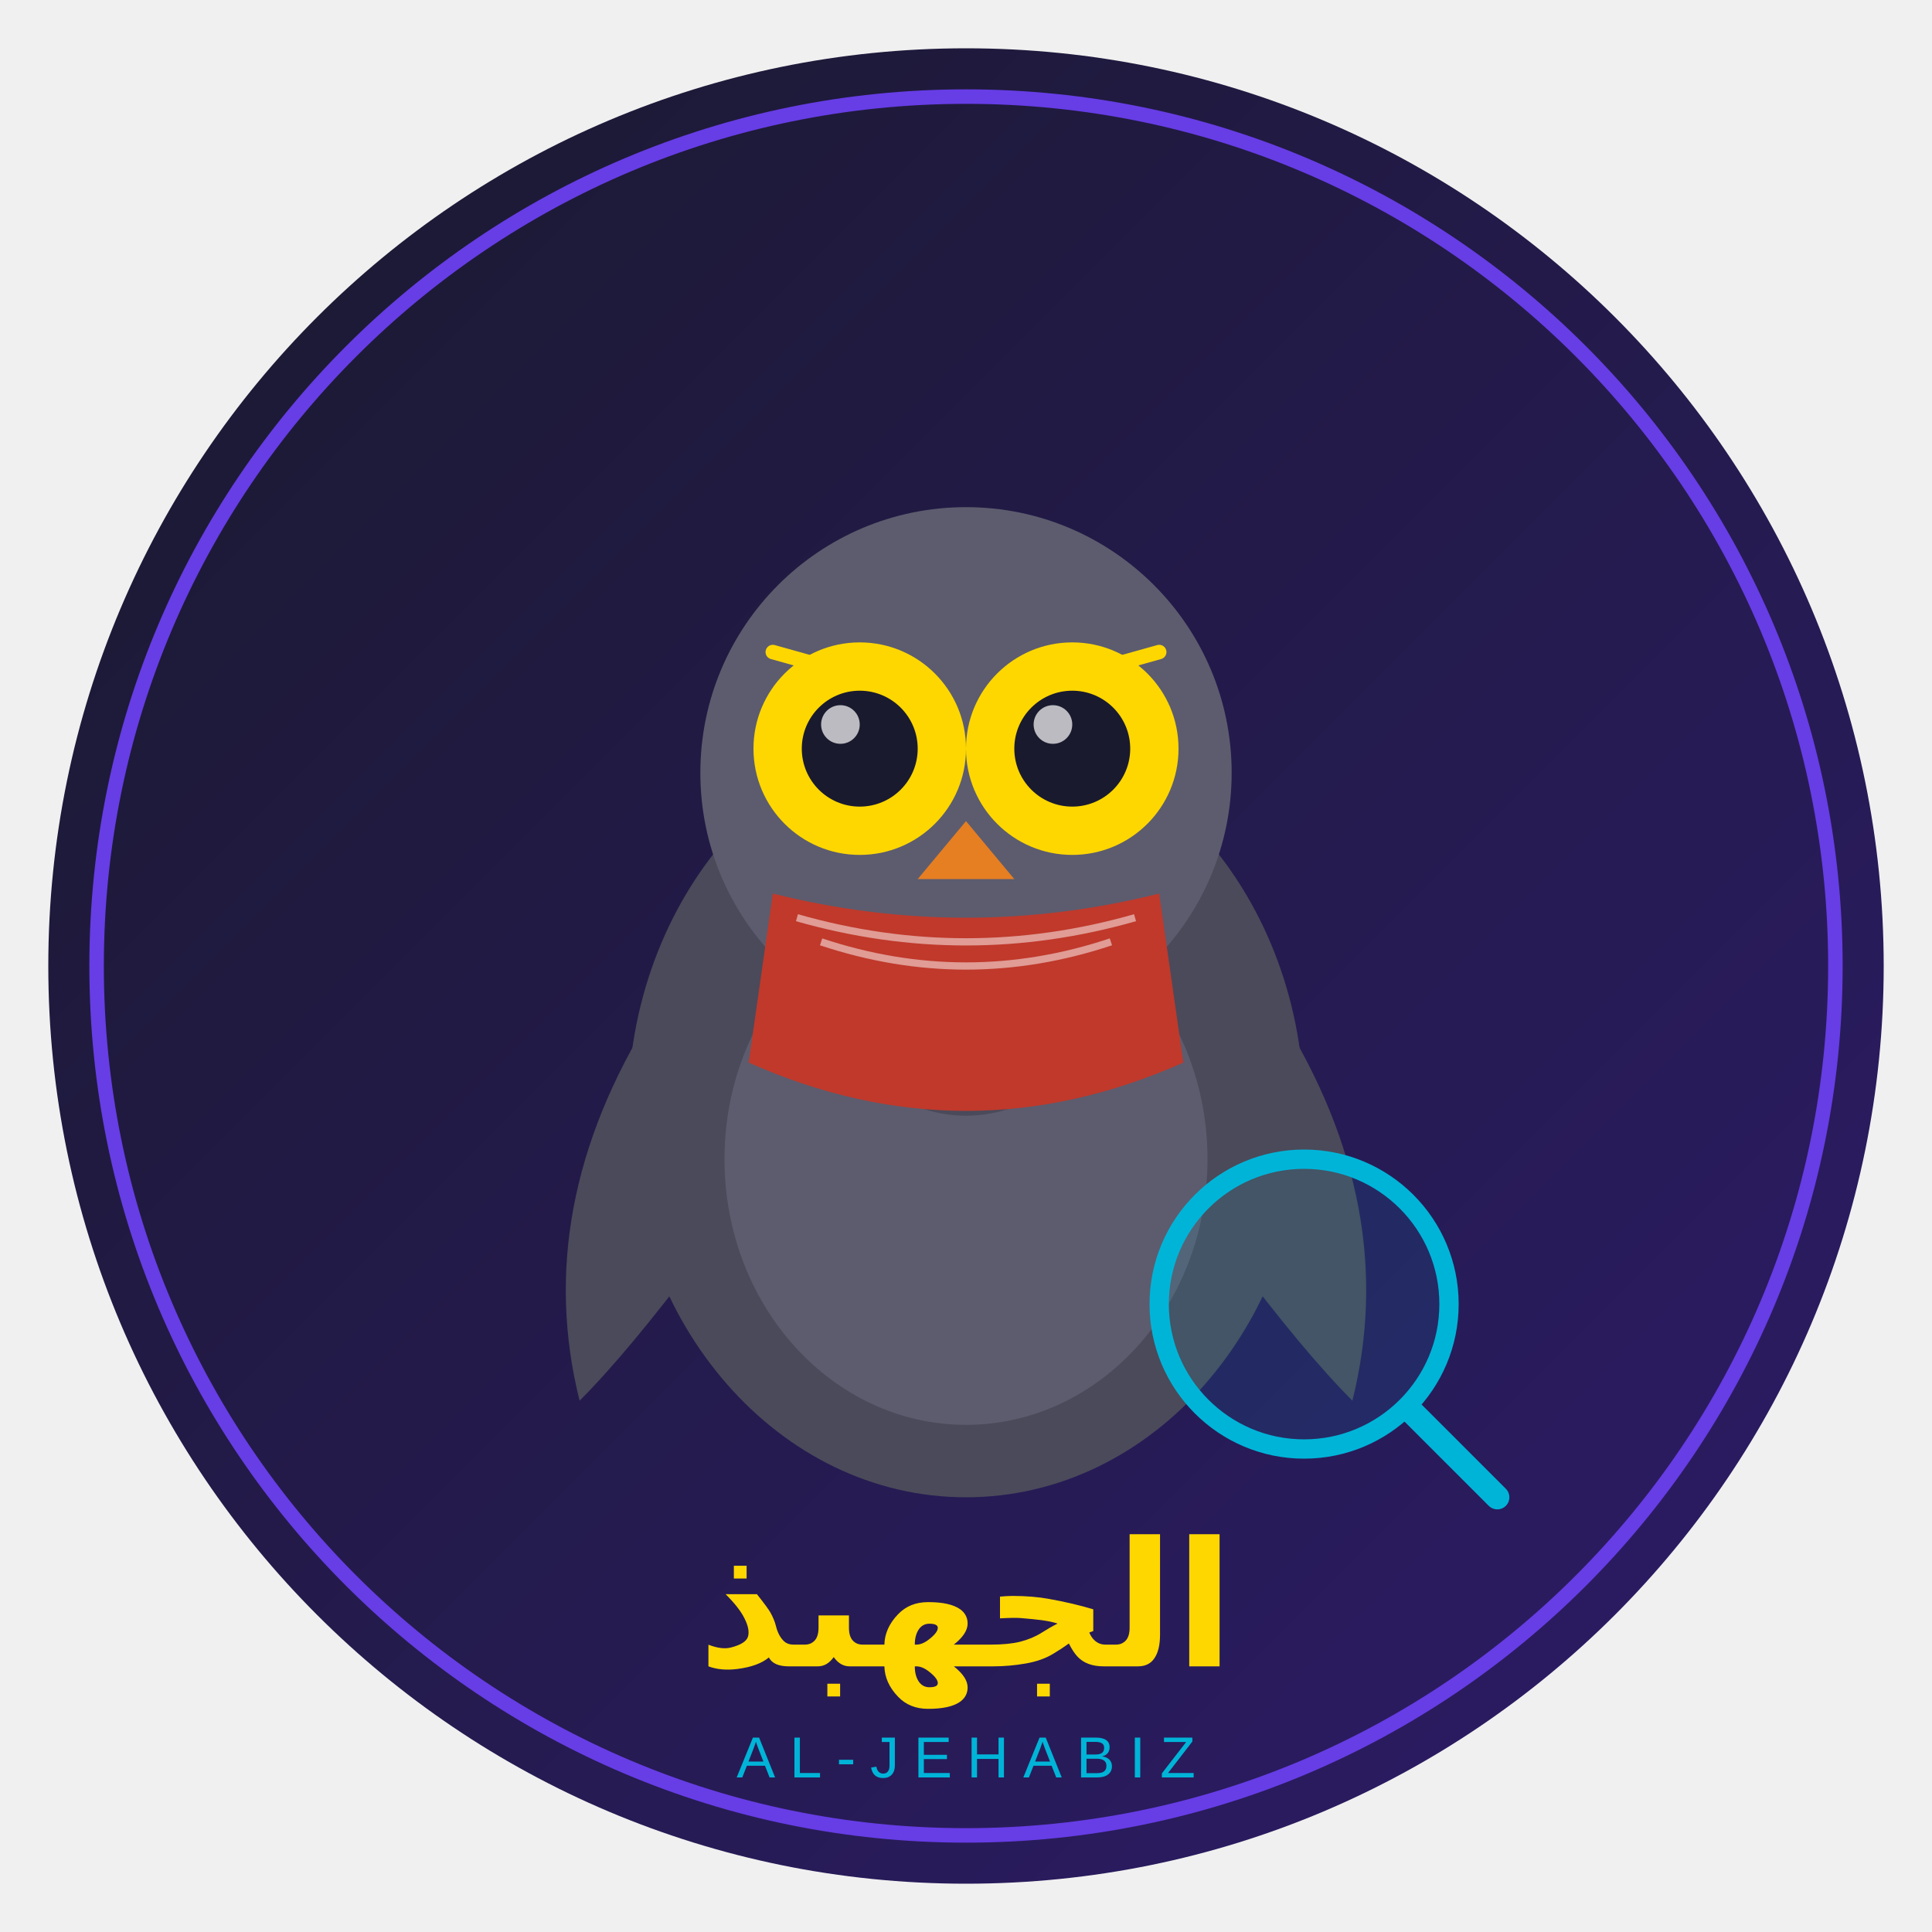
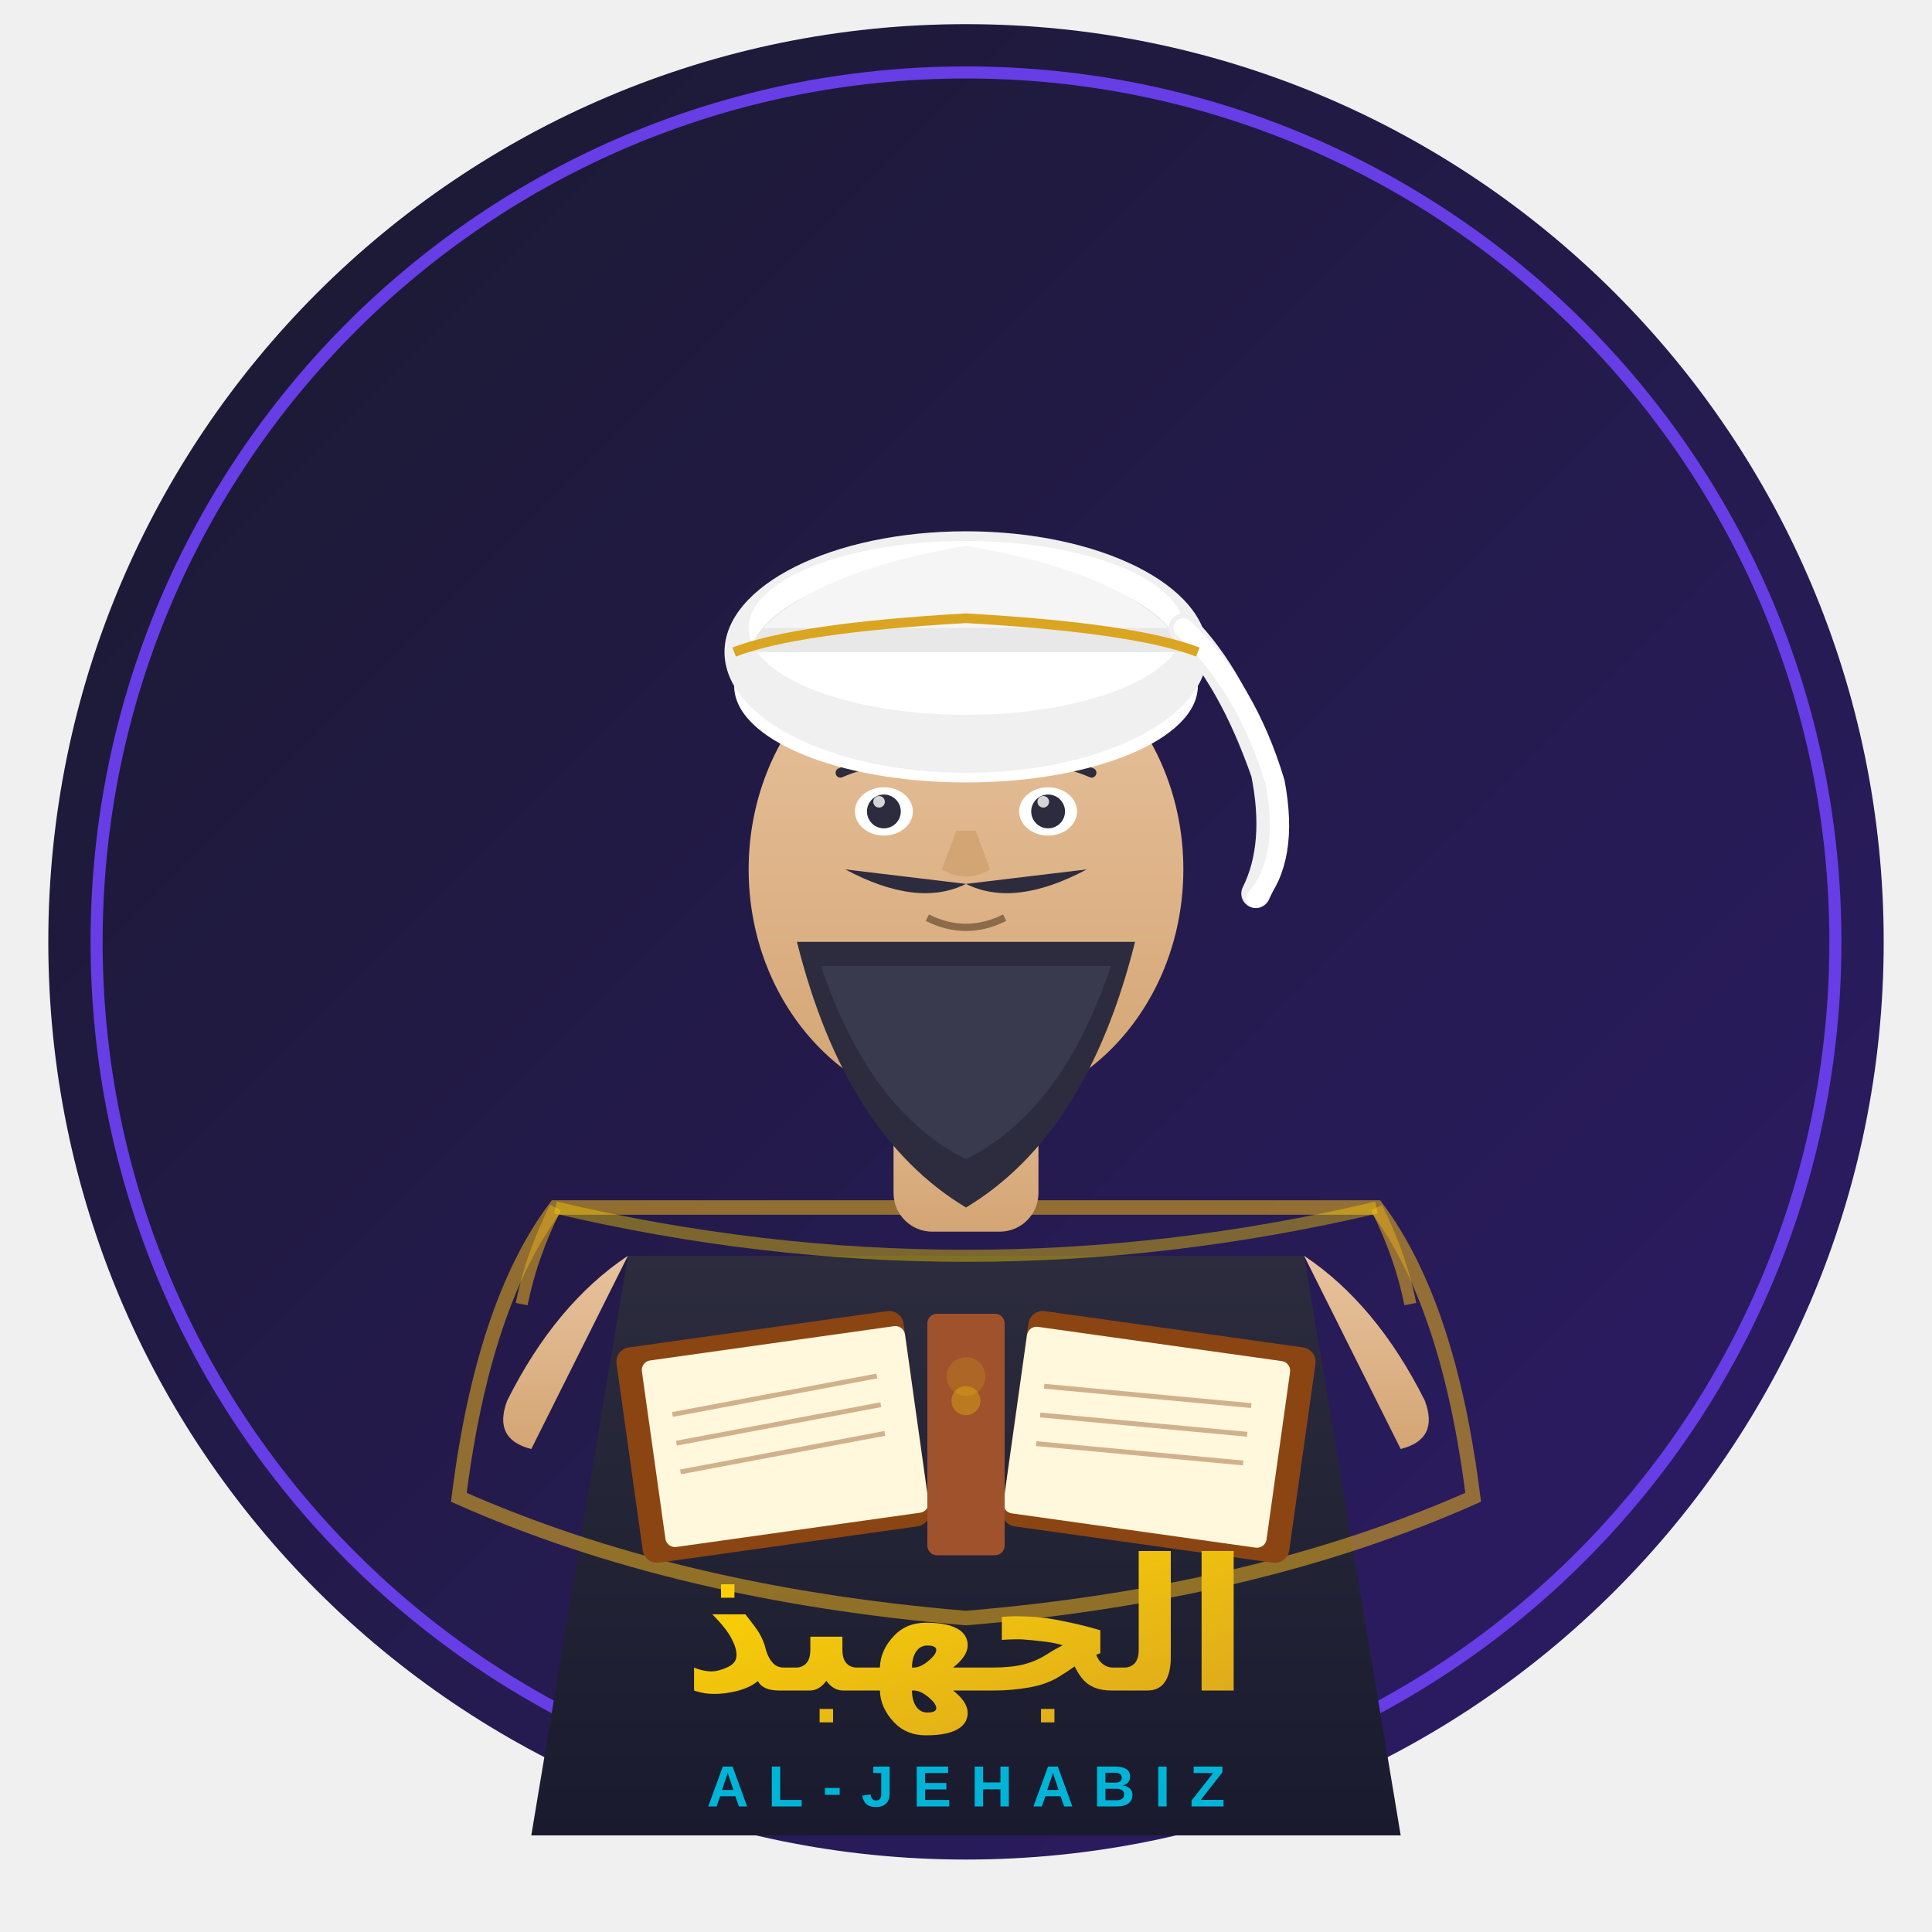
<svg xmlns="http://www.w3.org/2000/svg" viewBox="0 0 400 400" width="400" height="400">
  <defs>
    <linearGradient id="bg" x1="0%" y1="0%" x2="100%" y2="100%">
      <stop offset="0%" style="stop-color:#1A1A2E" />
      <stop offset="100%" style="stop-color:#2D1B69" />
    </linearGradient>
    <linearGradient id="gold" x1="0%" y1="0%" x2="100%" y2="100%">
      <stop offset="0%" style="stop-color:#FFD700" />
-       <stop offset="100%" style="stop-color:#FFA500" />
+       <stop offset="100%" style="stop-color:#DAA520" />
+     </linearGradient>
+     <linearGradient id="skin" x1="0%" y1="0%" x2="0%" y2="100%">
+       <stop offset="0%" style="stop-color:#E8C39E" />
+       <stop offset="100%" style="stop-color:#D4A574" />
+     </linearGradient>
+     <linearGradient id="robe" x1="0%" y1="0%" x2="0%" y2="100%">
+       <stop offset="0%" style="stop-color:#2C2C3E" />
+       <stop offset="100%" style="stop-color:#1A1A2E" />
    </linearGradient>
  </defs>
-   <circle cx="200" cy="200" r="190" fill="url(#bg)" />
-   <circle cx="200" cy="200" r="180" fill="none" stroke="#673DE6" stroke-width="3" />
-   <ellipse cx="200" cy="230" rx="70" ry="80" fill="#4A4A5A" />
-   <ellipse cx="200" cy="240" rx="50" ry="55" fill="#5C5C6E" />
-   <path d="M160 200 Q200 260 240 200" fill="#6B6B80" stroke="#4A4A5A" stroke-width="2" />
-   <circle cx="200" cy="160" r="55" fill="#5C5C6E" />
-   <circle cx="178" cy="155" r="22" fill="#FFD700" />
-   <circle cx="222" cy="155" r="22" fill="#FFD700" />
-   <circle cx="178" cy="155" r="12" fill="#1A1A2E" />
-   <circle cx="222" cy="155" r="12" fill="#1A1A2E" />
-   <circle cx="174" cy="150" r="4" fill="white" opacity="0.7" />
-   <circle cx="218" cy="150" r="4" fill="white" opacity="0.7" />
-   <line x1="160" y1="135" x2="185" y2="142" stroke="#FFD700" stroke-width="3" stroke-linecap="round" />
-   <line x1="240" y1="135" x2="215" y2="142" stroke="#FFD700" stroke-width="3" stroke-linecap="round" />
-   <polygon points="200,170 190,182 210,182" fill="#E67E22" />
-   <path d="M160 185 Q200 195 240 185 L245 220 Q200 240 155 220 Z" fill="#C0392B" />
-   <path d="M165 190 Q200 200 235 190" fill="none" stroke="white" stroke-width="1.5" opacity="0.5" />
-   <path d="M170 195 Q200 205 230 195" fill="none" stroke="white" stroke-width="1.5" opacity="0.5" />
-   <path d="M135 210 Q110 250 120 290 Q130 280 145 260" fill="#4A4A5A" />
-   <path d="M265 210 Q290 250 280 290 Q270 280 255 260" fill="#4A4A5A" />
-   <circle cx="270" cy="270" r="30" fill="none" stroke="#00B4D8" stroke-width="4" />
-   <circle cx="270" cy="270" r="28" fill="#00B4D8" opacity="0.1" />
-   <line x1="292" y1="292" x2="310" y2="310" stroke="#00B4D8" stroke-width="5" stroke-linecap="round" />
-   <text x="200" y="345" text-anchor="middle" font-family="Traditional Arabic, Arial" font-size="36" font-weight="bold" fill="#FFD700">الجهبذ</text>
-   <text x="200" y="368" text-anchor="middle" font-family="Arial" font-size="12" fill="#00B4D8" letter-spacing="3">AL-JEHABIZ</text>
+   <circle cx="200" cy="195" r="190" fill="url(#bg)" />
+   <circle cx="200" cy="195" r="180" fill="none" stroke="#673DE6" stroke-width="2.5" />
+   <path d="M130 260 Q120 320 110 380 L290 380 Q280 320 270 260 Z" fill="url(#robe)" />
+   <path d="M115 250 Q100 270 95 310 Q140 330 200 335 Q260 330 305 310 Q300 270 285 250 Z" fill="none" stroke="#DAA520" stroke-width="3" opacity="0.6" />
+   <path d="M115 250 Q110 260 108 270" fill="none" stroke="#DAA520" stroke-width="2.5" opacity="0.6" />
+   <path d="M285 250 Q290 260 292 270" fill="none" stroke="#DAA520" stroke-width="2.5" opacity="0.6" />
+   <path d="M115 250 Q200 270 285 250" fill="none" stroke="#FFD700" stroke-width="2.5" opacity="0.4" />
+   <rect x="185" y="210" width="30" height="45" rx="8" fill="url(#skin)" />
+   <ellipse cx="200" cy="180" rx="45" ry="50" fill="url(#skin)" />
+   <path d="M165 195 Q175 235 200 250 Q225 235 235 195" fill="#2C2C3E" />
+   <path d="M170 200 Q180 230 200 240 Q220 230 230 200" fill="#3A3A4E" />
+   <path d="M175 180 Q190 188 200 183" fill="#2C2C3E" stroke="none" />
+   <path d="M225 180 Q210 188 200 183" fill="#2C2C3E" stroke="none" />
+   <path d="M192 190 Q200 194 208 190" fill="none" stroke="#8B6B4A" stroke-width="1.5" />
+   <path d="M198 172 L195 180 Q200 183 205 180 L202 172" fill="#D4A574" stroke="none" />
+   <ellipse cx="183" cy="168" rx="6" ry="5" fill="white" />
+   <ellipse cx="217" cy="168" rx="6" ry="5" fill="white" />
+   <circle cx="183" cy="168" r="3.5" fill="#2C2C3E" />
+   <circle cx="217" cy="168" r="3.5" fill="#2C2C3E" />
+   <circle cx="182" cy="166" r="1.2" fill="white" opacity="0.8" />
+   <circle cx="216" cy="166" r="1.2" fill="white" opacity="0.8" />
+   <path d="M174 160 Q183 156 190 160" fill="none" stroke="#2C2C3E" stroke-width="2" stroke-linecap="round" />
+   <path d="M226 160 Q217 156 210 160" fill="none" stroke="#2C2C3E" stroke-width="2" stroke-linecap="round" />
+   <ellipse cx="200" cy="142" rx="48" ry="20" fill="#FFFFFF" />
+   <ellipse cx="200" cy="135" rx="50" ry="25" fill="#F0F0F0" />
+   <ellipse cx="200" cy="130" rx="45" ry="18" fill="#FFFFFF" />
+   <path d="M155 135 Q160 120 200 115 Q240 120 245 135" fill="#E8E8E8" stroke="none" />
+   <path d="M158 130 Q170 118 200 113 Q230 118 242 130" fill="#F5F5F5" stroke="none" />
+   <path d="M245 130 Q255 140 262 160 Q265 175 260 185" fill="none" stroke="#F0F0F0" stroke-width="6" stroke-linecap="round" />
+   <path d="M245 130 Q258 142 264 162 Q267 178 260 186" fill="none" stroke="#FFFFFF" stroke-width="4" stroke-linecap="round" />
+   <path d="M152 135 Q165 130 200 128 Q235 130 248 135" fill="none" stroke="#DAA520" stroke-width="2" />
+   <path d="M270 260 Q285 270 295 290 Q298 298 290 300" fill="url(#skin)" stroke="none" />
+   <path d="M130 260 Q115 270 105 290 Q102 298 110 300" fill="url(#skin)" stroke="none" />
+   <rect x="130" y="275" width="60" height="45" rx="3" fill="#8B4513" transform="rotate(-8 160 297)" />
+   <rect x="210" y="275" width="60" height="45" rx="3" fill="#8B4513" transform="rotate(8 240 297)" />
+   <rect x="135" y="278" width="55" height="39" rx="2" fill="#FFF8DC" transform="rotate(-8 162 297)" />
+   <rect x="210" y="278" width="55" height="39" rx="2" fill="#FFF8DC" transform="rotate(8 237 297)" />
+   <line x1="140" y1="290" x2="183" y2="288" stroke="#8B4513" stroke-width="1" opacity="0.4" transform="rotate(-8 160 297)" />
+   <line x1="140" y1="296" x2="183" y2="294" stroke="#8B4513" stroke-width="1" opacity="0.4" transform="rotate(-8 160 297)" />
+   <line x1="140" y1="302" x2="183" y2="300" stroke="#8B4513" stroke-width="1" opacity="0.4" transform="rotate(-8 160 297)" />
+   <line x1="215" y1="290" x2="258" y2="288" stroke="#8B4513" stroke-width="1" opacity="0.4" transform="rotate(8 237 297)" />
+   <line x1="215" y1="296" x2="258" y2="294" stroke="#8B4513" stroke-width="1" opacity="0.4" transform="rotate(8 237 297)" />
+   <line x1="215" y1="302" x2="258" y2="300" stroke="#8B4513" stroke-width="1" opacity="0.4" transform="rotate(8 237 297)" />
+   <rect x="192" y="272" width="16" height="50" rx="2" fill="#A0522D" />
+   <circle cx="200" cy="290" r="3" fill="#FFD700" opacity="0.3" />
+   <circle cx="200" cy="285" r="4" fill="#FFD700" opacity="0.15" />
+   <text x="200" y="350" text-anchor="middle" font-family="Traditional Arabic, Scheherazade New, Arial" font-size="38" font-weight="bold" fill="url(#gold)">الجهبذ</text>
+   <text x="200" y="374" text-anchor="middle" font-family="Arial" font-size="12" fill="#00B4D8" letter-spacing="4" font-weight="600">AL-JEHABIZ</text>
</svg>
